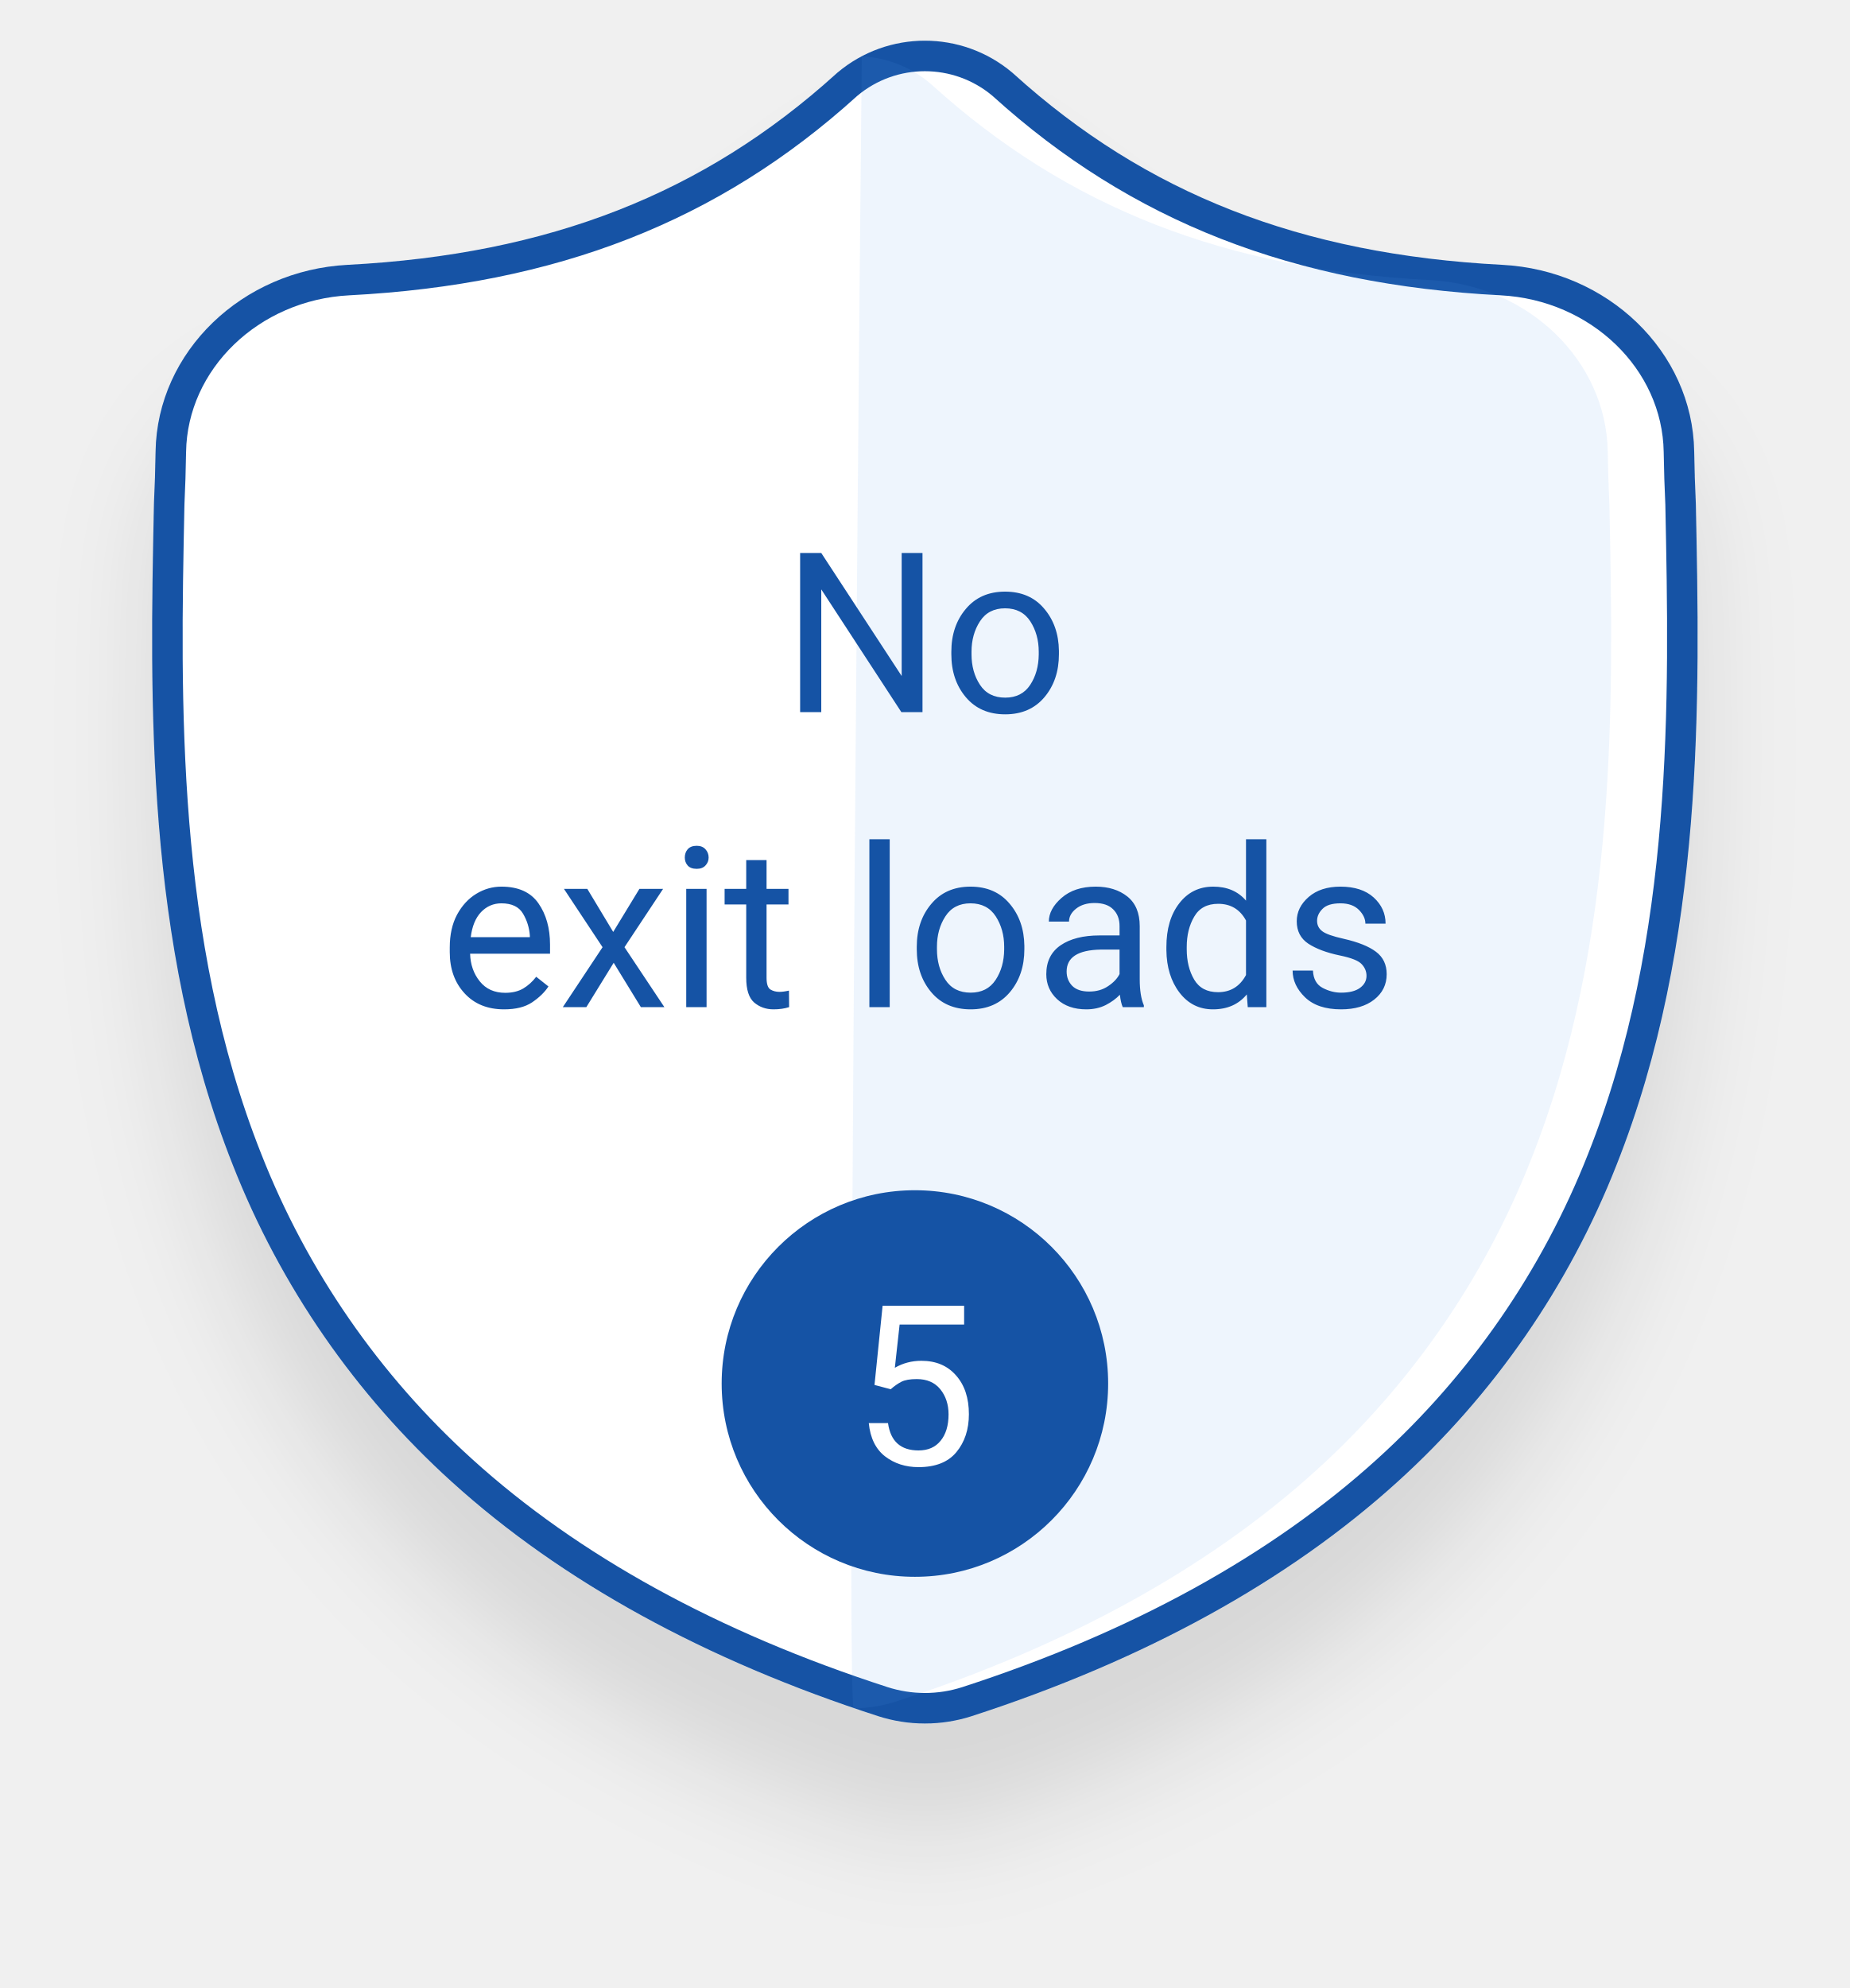
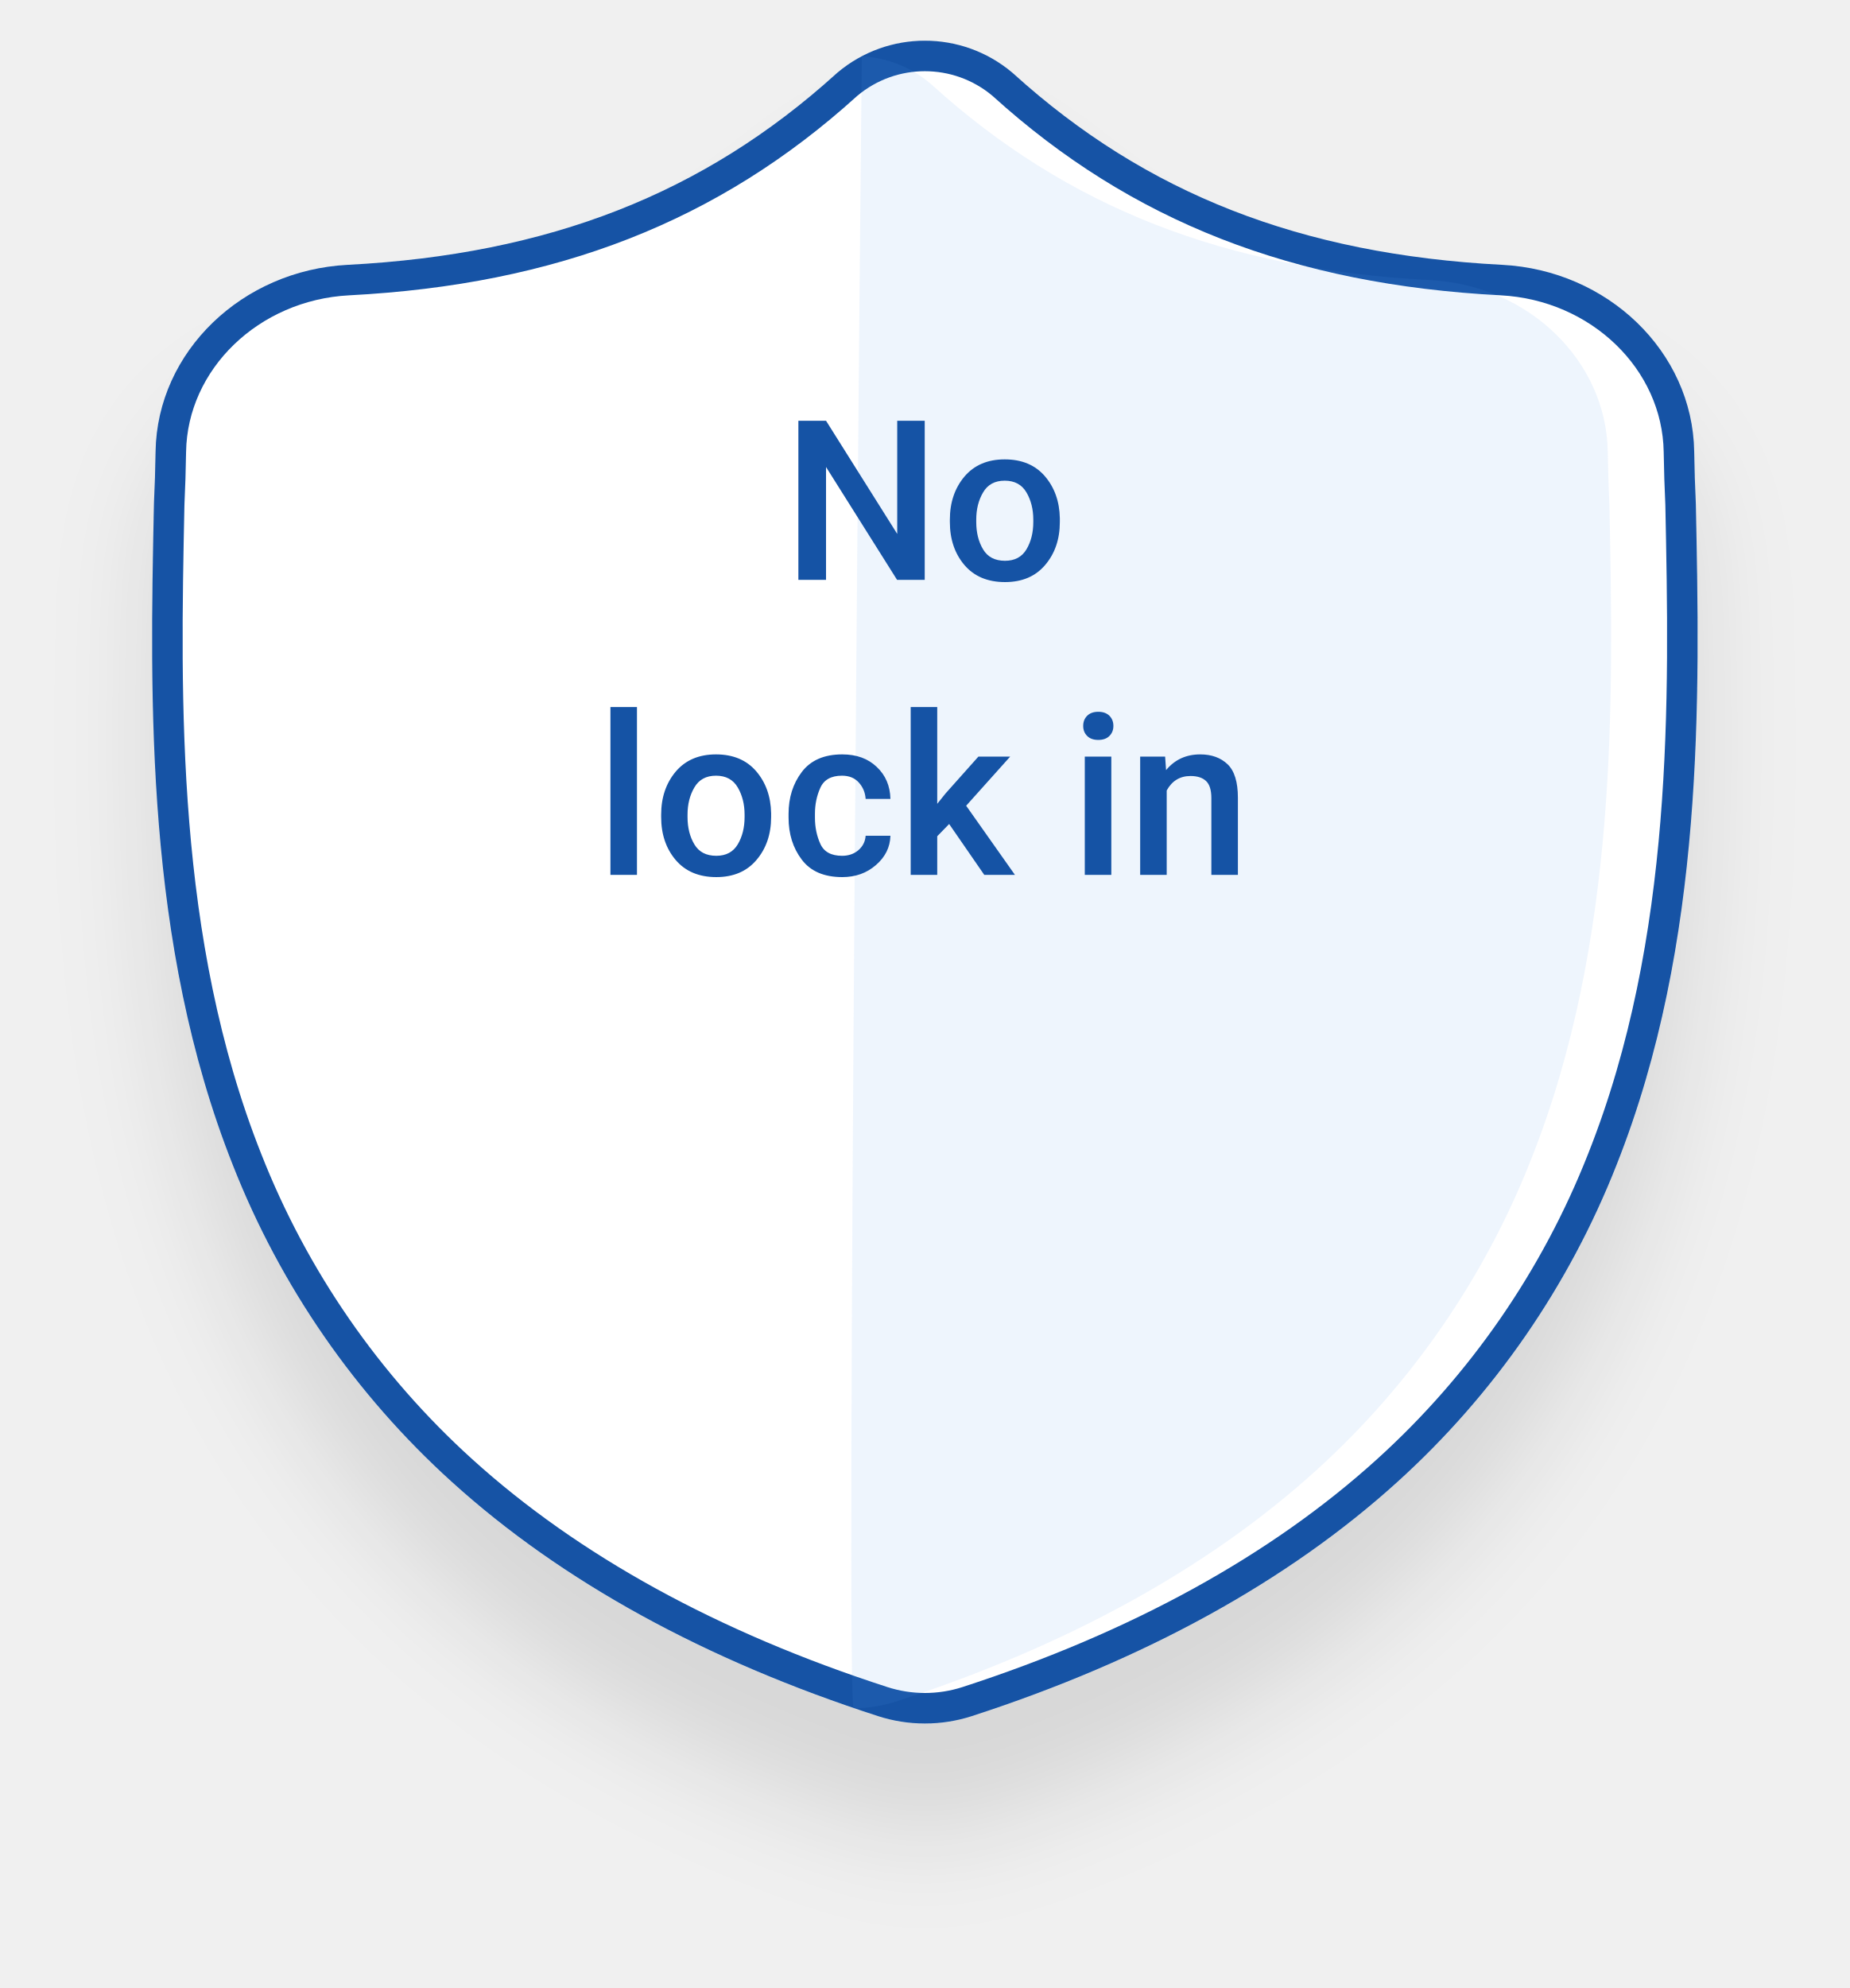
<svg xmlns="http://www.w3.org/2000/svg" width="181.87" height="195.42" viewBox="0 0 181.87 195.42">
  <defs>
-     <filter id="Path_7680" x="0" y="0" width="181.87" height="195.42" filterUnits="userSpaceOnUse">
+     <filter id="Path_7679" x="0" y="0" width="181.87" height="195.42" filterUnits="userSpaceOnUse">
      <feOffset dy="11" input="SourceAlpha" />
      <feGaussianBlur stdDeviation="5" result="blur" />
      <feFlood flood-opacity="0.102" />
      <feComposite operator="in" in2="blur" />
      <feComposite in="SourceGraphic" />
    </filter>
  </defs>
-   <g id="Group_16019" data-name="Group 16019" transform="translate(-1319.044 -1005)">
-     <g id="Group_15818" data-name="Group 15818">
-       <g transform="matrix(1, 0, 0, 1, 1319.04, 1005)" filter="url(#Path_7680)">
-         <path id="Path_7680-2" data-name="Path 7680" d="M148.784,44.068l-.005-.126c-.076-1.56-.127-3.211-.157-5.047-.143-8.955-7.81-16.363-17.456-16.864C111.053,20.988,95.495,14.9,82.2,2.868l-.113-.1a11.835,11.835,0,0,0-15.214,0l-.113.1C53.467,14.9,37.908,20.988,17.8,22.032,8.152,22.531.483,29.939.34,38.9.311,40.72.259,42.37.183,43.941l-.008.294C-.216,63.277-.7,86.976,7.837,108.487A81.389,81.389,0,0,0,28.97,139.051c10.623,9.626,24.537,17.268,41.356,22.713a13.511,13.511,0,0,0,8.318,0c16.8-5.455,30.7-13.1,41.312-22.725a81.507,81.507,0,0,0,21.133-30.571C149.658,86.89,149.174,63.146,148.784,44.068Z" transform="translate(16.46 5.5)" fill="#fff" stroke="#1553a5" stroke-width="3" />
-       </g>
-       <path id="Path_7685" data-name="Path 7685" d="M148.784,44.068l-.005-.126c-.076-1.56-.127-3.211-.157-5.047-.143-8.955-7.81-16.363-17.456-16.864C111.053,20.988,95.495,14.9,82.2,2.868A11.3,11.3,0,0,0,75.278.032s-1.619,162.387-.8,162.387a13.534,13.534,0,0,0,4.163-.658c16.8-5.455,30.7-13.1,41.312-22.725a81.507,81.507,0,0,0,21.133-30.571C149.658,86.89,149.174,63.146,148.784,44.068Z" transform="translate(1328.5 1010.501)" fill="#5197ed" opacity="0.1" />
-       <text id="No_exit_loads" data-name="No exit loads" transform="translate(1410 1075)" fill="#1553a5" font-size="22" font-family="Roboto-Regular, Roboto">
-         <tspan x="-14.099" y="0">No</tspan>
-         <tspan x="-47.733" y="29">exit loads</tspan>
-       </text>
-       <circle id="Ellipse_2925" data-name="Ellipse 2925" cx="19" cy="19" r="19" transform="translate(1390 1122)" fill="#1553a5" />
-       <text id="_5" data-name="5" transform="translate(1409 1149)" fill="#fff" font-size="22" font-family="Roboto-Regular, Roboto">
-         <tspan x="-6.193" y="0">5</tspan>
-       </text>
+   <g id="Group_16026" data-name="Group 16026" transform="translate(229.956 2522)">
+     <g transform="matrix(1, 0, 0, 1, -229.96, -2522)" filter="url(#Path_7679)">
+       <path id="Path_7679-2" data-name="Path 7679" d="M148.784,44.068l-.005-.126c-.076-1.56-.127-3.211-.157-5.047-.143-8.955-7.81-16.363-17.456-16.864C111.053,20.988,95.495,14.9,82.2,2.868l-.113-.1a11.835,11.835,0,0,0-15.214,0l-.113.1C53.467,14.9,37.908,20.988,17.8,22.032,8.152,22.531.483,29.939.34,38.9.311,40.72.259,42.37.183,43.941l-.008.294C-.216,63.277-.7,86.976,7.837,108.487A81.389,81.389,0,0,0,28.97,139.051c10.623,9.626,24.537,17.268,41.356,22.713a13.511,13.511,0,0,0,8.318,0c16.8-5.455,30.7-13.1,41.312-22.725a81.507,81.507,0,0,0,21.133-30.571C149.658,86.89,149.174,63.146,148.784,44.068Z" transform="translate(16.46 5.5)" fill="#fff" stroke="#1553a5" stroke-width="3" />
    </g>
+     <path id="Path_7684" data-name="Path 7684" d="M148.784,44.068l-.005-.126c-.076-1.56-.127-3.211-.157-5.047-.143-8.955-7.81-16.363-17.456-16.864C111.053,20.988,95.495,14.9,82.2,2.868A11.3,11.3,0,0,0,75.278.032s-1.619,162.387-.8,162.387a13.534,13.534,0,0,0,4.163-.658c16.8-5.455,30.7-13.1,41.312-22.725a81.507,81.507,0,0,0,21.133-30.571C149.658,86.89,149.174,63.146,148.784,44.068Z" transform="translate(-220.5 -2516.499)" fill="#5197ed" opacity="0.1" />
+     <text id="No_lock_in" data-name="No lock in" transform="translate(-139 -2465)" fill="#1553a5" font-size="22" font-family="Roboto-Medium, Roboto" font-weight="500">
+       <tspan x="-14.051" y="0">No</tspan>
+       <tspan x="-32.436" y="29">lock in</tspan>
+     </text>
  </g>
</svg>
